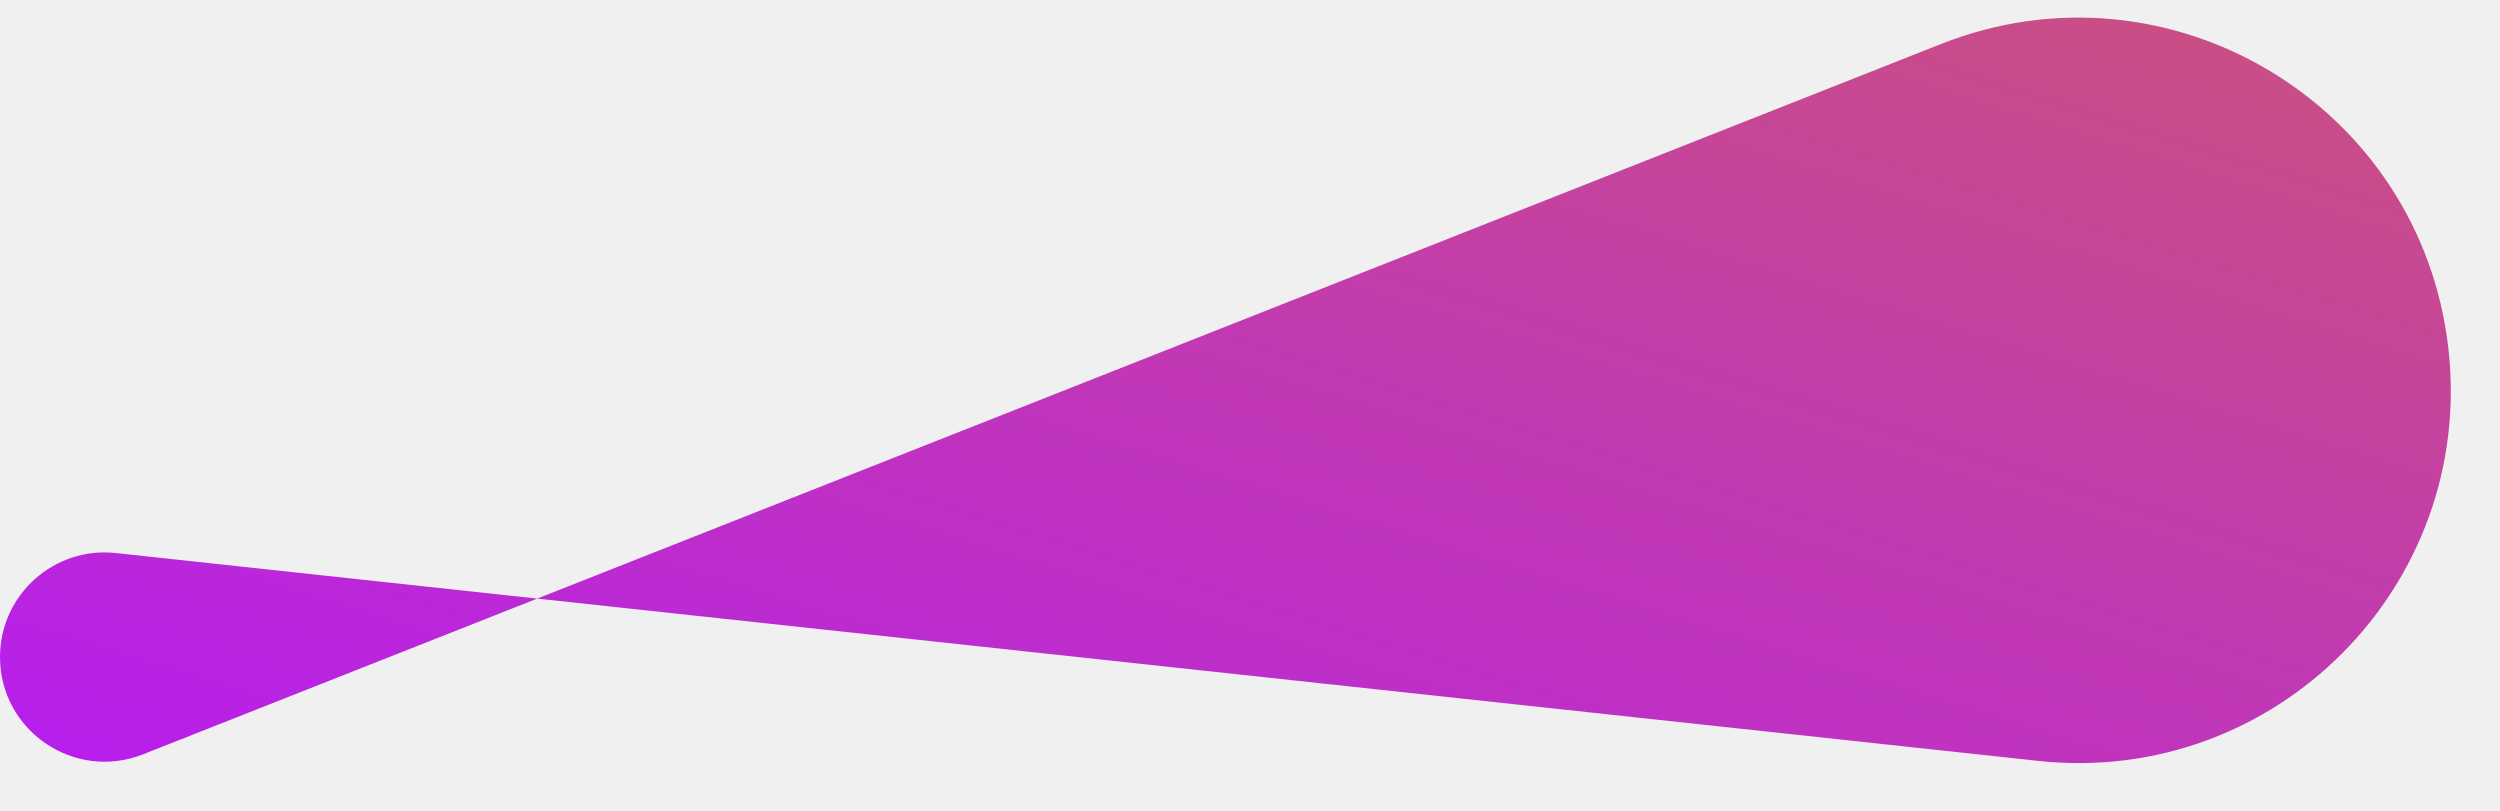
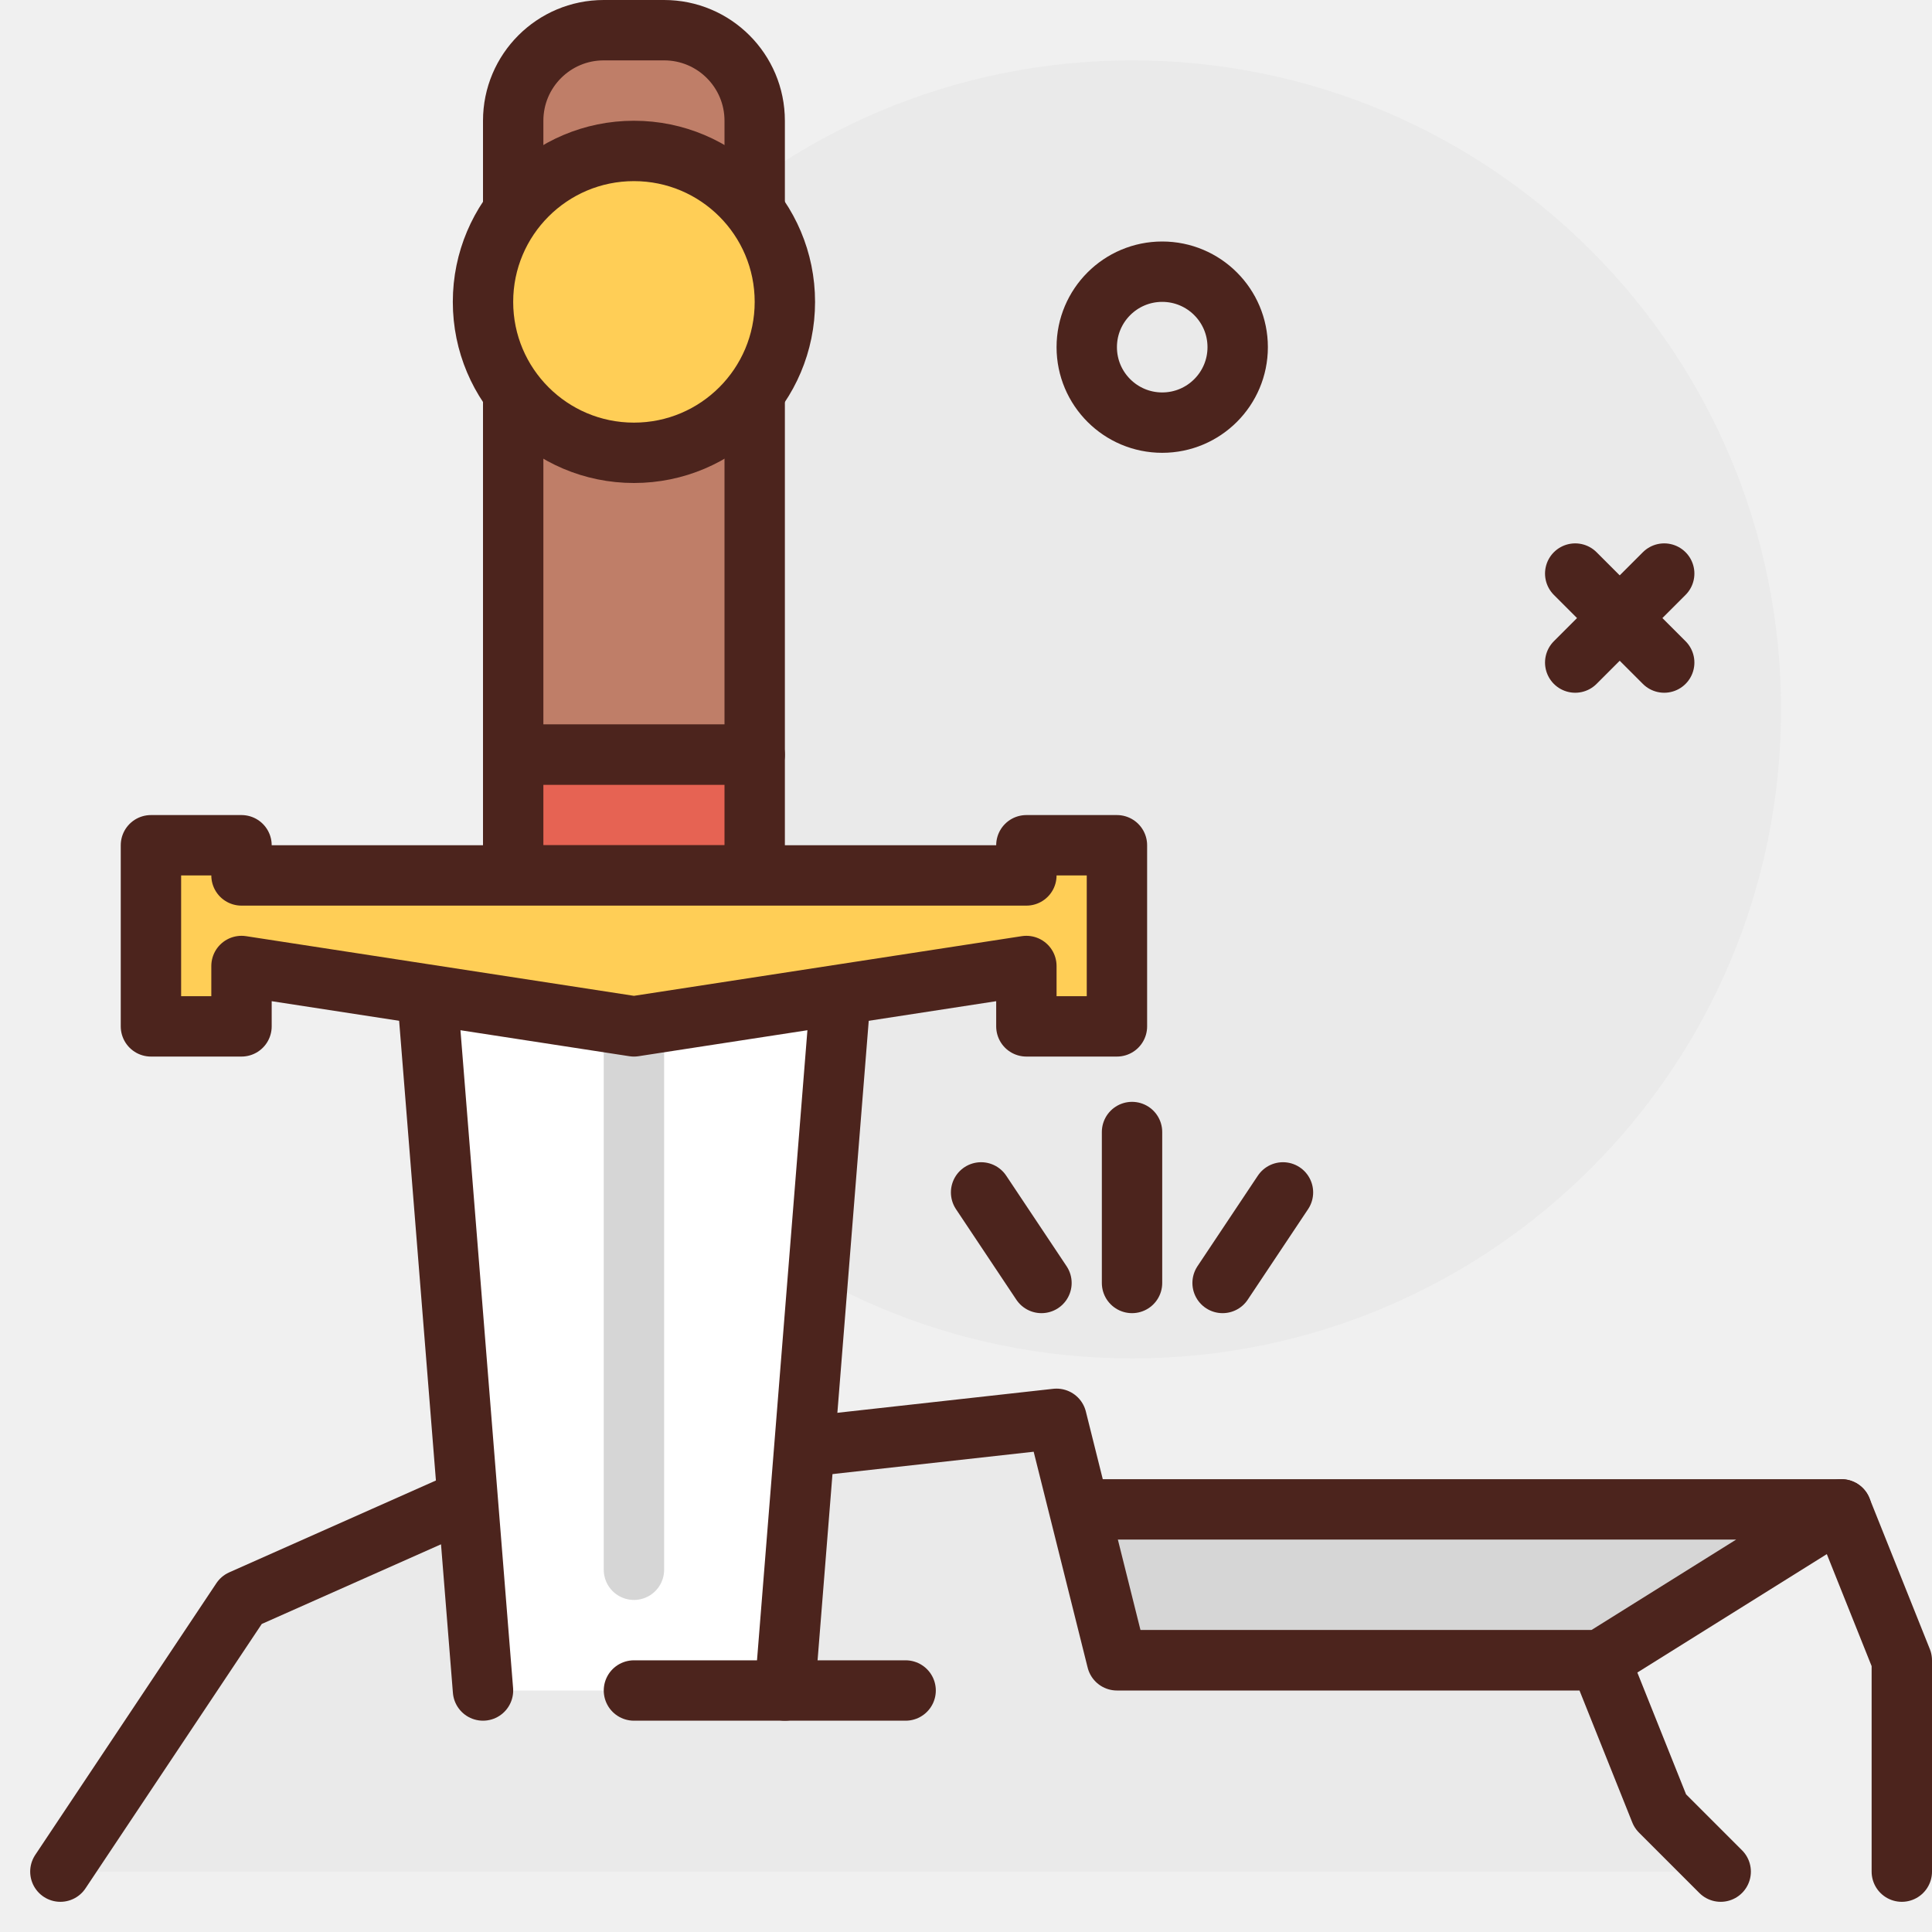
- <svg xmlns="http://www.w3.org/2000/svg" width="37" height="12" viewBox="0 0 37 12" fill="none">
-   <path d="M0 9.724C0 8.804 0.799 8.086 1.714 8.185L30.164 11.261C33.672 11.64 36.629 8.673 36.237 5.166C35.834 1.555 32.109 -0.685 28.73 0.65L2.117 11.164C1.101 11.565 0 10.816 0 9.724Z" fill="url(#paint0_linear_2164_71)" />
-   <defs>
-     <linearGradient id="paint0_linear_2164_71" x1="136.358" y1="7.624" x2="122.281" y2="52.856" gradientUnits="userSpaceOnUse">
-       <stop stop-color="#DF8908" />
-       <stop offset="1" stop-color="#B415FF" />
-     </linearGradient>
-   </defs>
+ <svg xmlns="http://www.w3.org/2000/svg" width="800px" height="800px" viewBox="0 0 64 64">
+   <g id="excalibur">
+     <circle cx="37.5" cy="23.5" r="21.5" style="fill:#eaeaea" />
+     <line x1="55.129" y1="19" x2="52.181" y2="21.948" style="fill:none;stroke:#4c241d;stroke-linecap:round;stroke-linejoin:round;stroke-width:2px" />
+     <line x1="52.181" y1="19" x2="55.129" y2="21.948" style="fill:none;stroke:#4c241d;stroke-linecap:round;stroke-linejoin:round;stroke-width:2px" />
+     <circle cx="38.5" cy="11.5" r="2.5" style="fill:none;stroke:#4c241d;stroke-linecap:round;stroke-linejoin:round;stroke-width:2px" />
+     <polygon points="35 50 61 50 53 55 37 55 35 50" style="fill:#d6d6d6;stroke:#4c241d;stroke-linecap:round;stroke-linejoin:round;stroke-width:2px" />
+     <polyline points="2 62 8 53 17 49 35 47 37 55 53 55 55 60 57 62" style="fill:#eaeaea;stroke:#4c241d;stroke-linecap:round;stroke-linejoin:round;stroke-width:2px" />
+     <path d="M20,1h2a3,3,0,0,1,3,3V25a0,0,0,0,1,0,0H17a0,0,0,0,1,0,0V4A3,3,0,0,1,20,1Z" style="fill:#bf7e68;stroke:#4c241d;stroke-linecap:round;stroke-linejoin:round;stroke-width:2px" />
+     <polyline points="16 56 14 31 28 31 26 56" style="fill:#ffffff;stroke:#4c241d;stroke-linecap:round;stroke-linejoin:round;stroke-width:2px" />
+     <line x1="21" y1="34" x2="21" y2="52" style="fill:none;stroke:#d6d6d6;stroke-linecap:round;stroke-linejoin:round;stroke-width:2px" />
+     <circle cx="21" cy="10" r="5" style="fill:#ffce56;stroke:#4c241d;stroke-linecap:round;stroke-linejoin:round;stroke-width:2px" />
+     <rect x="17" y="25" width="8" height="4" style="fill:#e66353;stroke:#4c241d;stroke-linecap:round;stroke-linejoin:round;stroke-width:2px" />
+     <polygon points="34 28 34 29 8 29 8 28 5 28 5 34 8 34 8 32 21 34 34 32 34 34 37 34 37 28 34 28" style="fill:#ffce56;stroke:#4c241d;stroke-linecap:round;stroke-linejoin:round;stroke-width:2px" />
+     <line x1="21" y1="56" x2="30" y2="56" style="fill:none;stroke:#4c241d;stroke-linecap:round;stroke-linejoin:round;stroke-width:2px" />
+     <polyline points="63 62 63 55 61 50" style="fill:none;stroke:#4c241d;stroke-linecap:round;stroke-linejoin:round;stroke-width:2px" />
+     <line x1="37.5" y1="42.5" x2="37.5" y2="37.5" style="fill:none;stroke:#4c241d;stroke-linecap:round;stroke-linejoin:round;stroke-width:2px" />
+     <line x1="34.5" y1="42.5" x2="32.5" y2="39.5" style="fill:none;stroke:#4c241d;stroke-linecap:round;stroke-linejoin:round;stroke-width:2px" />
+     <line x1="42.5" y1="39.5" x2="40.5" y2="42.5" style="fill:none;stroke:#4c241d;stroke-linecap:round;stroke-linejoin:round;stroke-width:2px" />
+   </g>
</svg>
